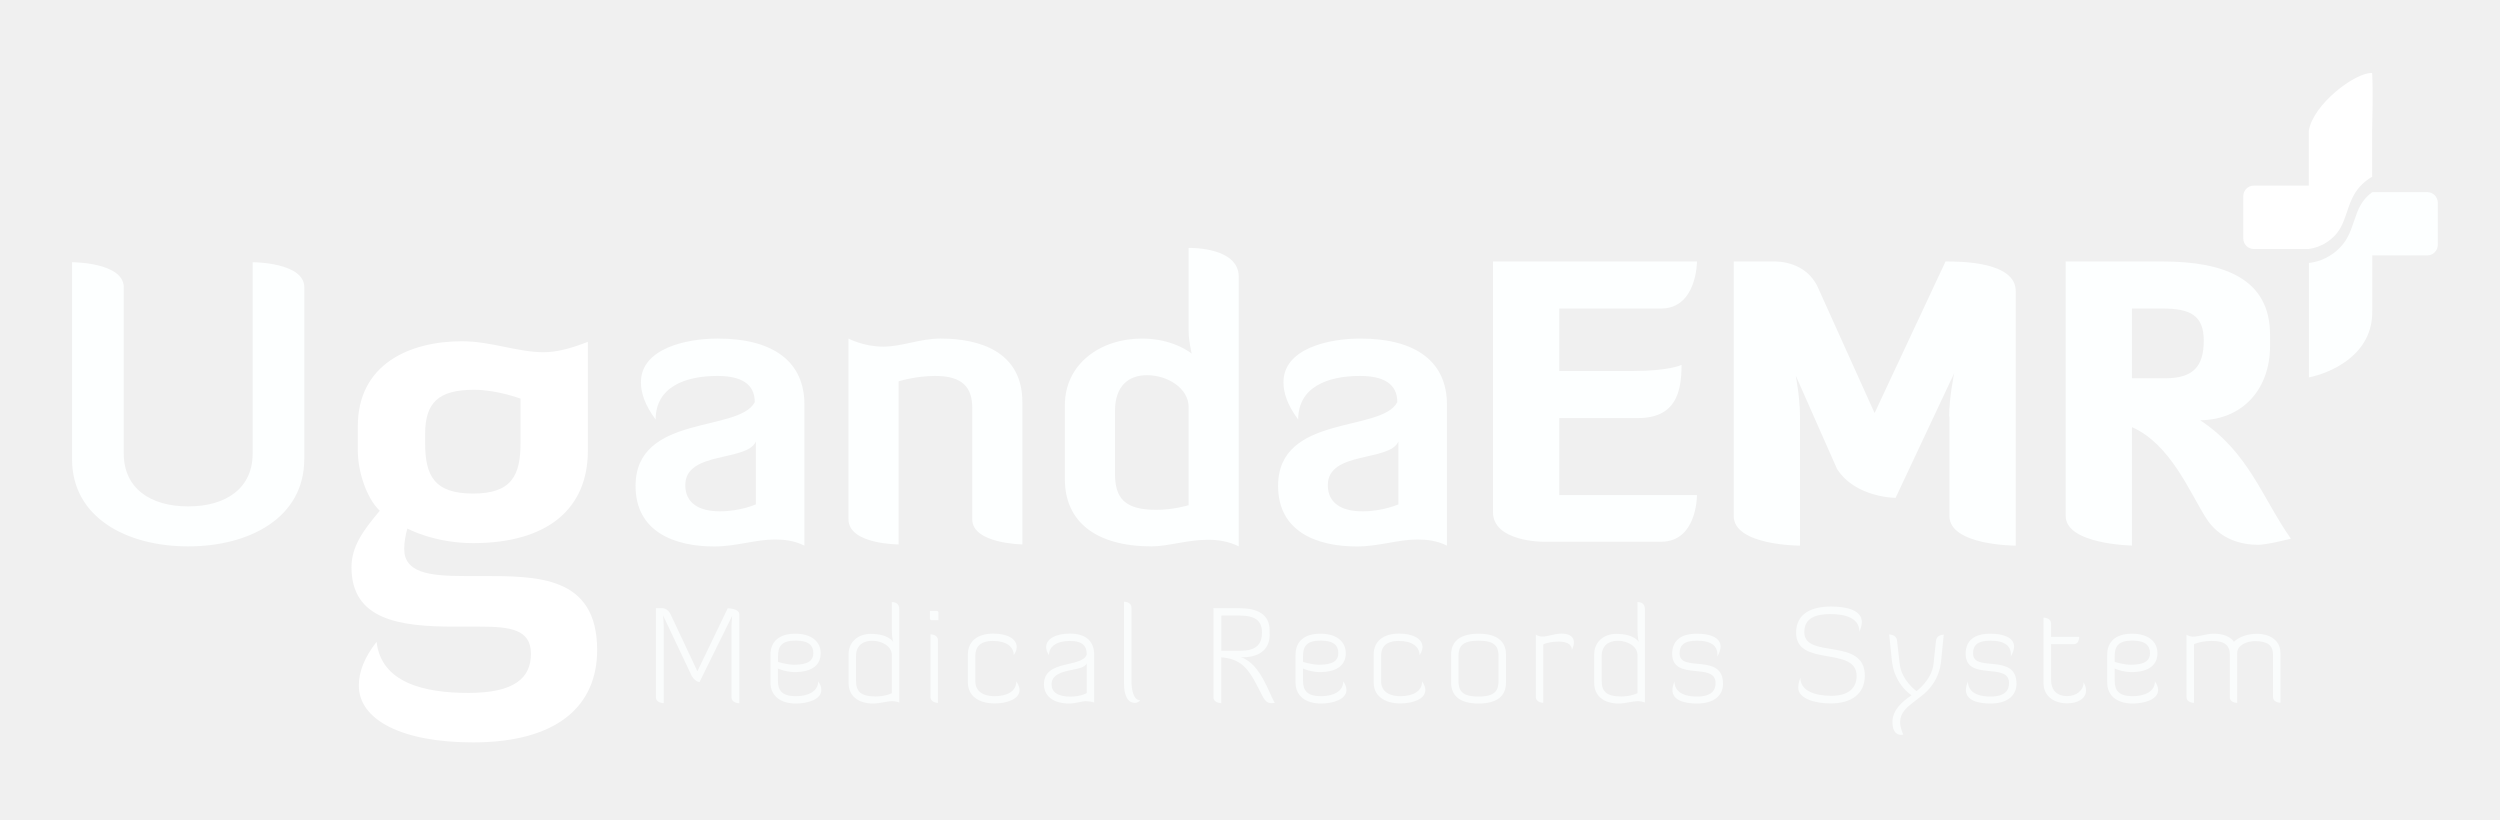
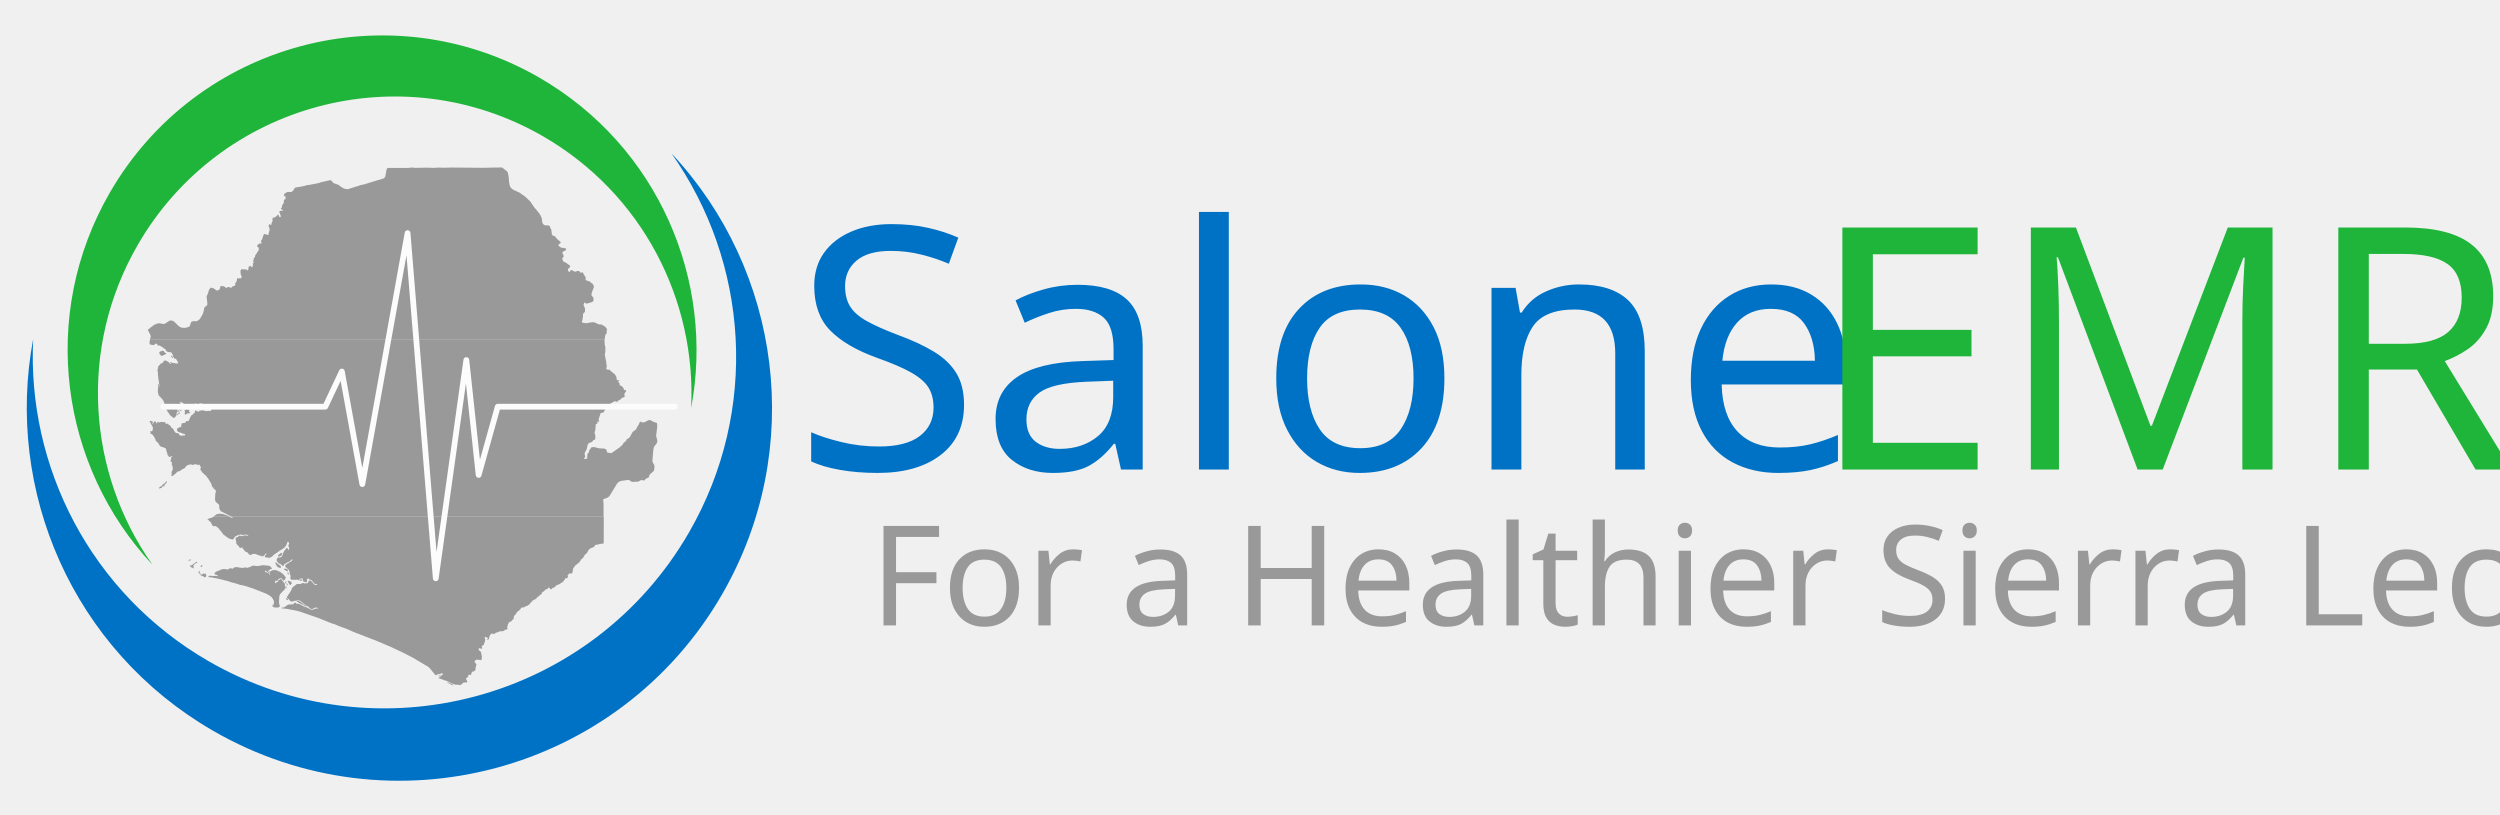
- <svg xmlns="http://www.w3.org/2000/svg" viewBox="0 0 268.86 88.09" style="enable-background:new 0 0 268.86 88.09" xml:space="preserve">
-   <style>.st1{fill:#fdffff}.st2{fill:#fafcfc}.st3{fill:#fff}</style>
+ <svg xmlns="http://www.w3.org/2000/svg" version="1.1" x="0px" y="0px" viewBox="0 0 1551.09 505.07" style="enable-background:new 0 0 1551.09 505.07;" xml:space="preserve">
+   <style type="text/css">
+ 	.st0{fill-rule:evenodd;clip-rule:evenodd;fill:#0072C6;}
+ 	.st1{fill-rule:evenodd;clip-rule:evenodd;fill:#1EB53A;}
+ 	.st2{fill:#0072C6;}
+ 	.st3{font-family:'Standerd-Bold';}
+ 	.st4{font-size:210.32px;}
+ 	.st5{fill:#1EB53A;}
+ 	.st6{font-family:'Standerd-Regular';}
+ 	.st7{fill:#999999;}
+ 	.st8{font-family:'Standerd-Light';}
+ 	.st9{font-size:86.422px;}
+ 	.st10{fill:#FCFCFC;}
+ </style>
+   <g id="BACKGROUND">
+ </g>
  <g id="OBJECTS">
-     <g id="XMLID_00000046335382480623519050000016470436800281233033_">
-       <g id="XMLID_00000155853486475131295070000012528792905437802413_">
-         <linearGradient id="XMLID_00000159432151170636311570000003928142148431090847_" gradientUnits="userSpaceOnUse" x1="224.72" y1="-16552.631" x2="224.72" y2="-16552.631" gradientTransform="matrix(1 0 0 -1 0 -16339.316)">
-           <stop offset="0" style="stop-color:#88f1b2" />
-           <stop offset="1" style="stop-color:#3d54c2" />
-         </linearGradient>
+     <path class="st0" d="M20.58,210.38C2.9,304.17,44.87,402.97,132.21,453.4c110.58,63.84,251.96,25.95,315.79-84.62   c52.16-90.35,36.41-201.25-31.41-273.63c47.67,67.39,54.85,159.04,10.87,235.22c-60.25,104.36-193.68,140.11-298.03,79.86   C56.13,367.91,16.68,289.48,20.58,210.38L20.58,210.38z" />
+     <path class="st1" d="M428.8,253.21c14.92-79.14-20.5-162.51-94.2-205.06c-93.31-53.87-212.61-21.9-266.48,71.4   C24.1,195.79,37.4,289.37,94.63,350.44c-40.22-56.86-46.29-134.2-9.18-198.48C136.29,63.9,248.88,33.73,336.94,84.57   C398.79,120.29,432.09,186.47,428.8,253.21L428.8,253.21z" />
+     <g>
+       <g>
+         <text transform="matrix(1 0 0 1 492.5496 291.3215)">
+           <tspan x="0" y="0" class="st2 st3 st4">Salone</tspan>
+           <tspan x="630.11" y="0" class="st5 st6 st4">EMR</tspan>
+         </text>
+       </g>
+       <g>
+         <text transform="matrix(1 0 0 1 539.7708 388.0148)" class="st7 st8 st9">For a Healthier Sierra Leone</text>
      </g>
    </g>
-     <path class="st1" d="M32.72 49.39c0 6.26-5.85 9.37-12.48 9.37S7.75 55.65 7.75 49.39V28.2s5.56 0 5.56 2.7v17.88c0 3.73 2.86 5.68 6.93 5.68s6.93-1.95 6.93-5.68V28.2s5.56 0 5.56 2.7v18.49zM81.17 43.25c0-1.49-.83-2.82-4.02-2.82-3.48 0-6.64 1.2-6.64 4.69-1.2-1.62-1.58-2.9-1.58-4.02 0-3.61 4.85-4.69 8.25-4.69 6.1 0 9.33 2.57 9.33 7.09v15.18c-1.08-.54-2.16-.66-3.19-.66-2.07 0-4.15.75-6.51.75-4.27 0-8.46-1.58-8.46-6.51 0-7.76 11.12-5.73 12.82-9.01zm.12 4.23c-.95 2.2-7.59 1-7.59 4.69 0 1.87 1.37 2.82 3.73 2.82 2.2 0 3.86-.75 3.86-.75v-6.76zM104.56 43.87c0-2.2-1.04-3.44-3.98-3.44-2.12 0-3.94.58-3.94.58v17.54s-5.39 0-5.39-2.7V36.41s1.62.87 3.73.87c2.03 0 3.94-.87 6.18-.87 4.27 0 8.79 1.45 8.79 6.84v15.3s-5.39-.08-5.39-2.7V43.87zM127.83 26.66c.37 0 5.39-.04 5.39 3.11v28.99c-1.08-.54-2.2-.71-3.32-.71-2.2 0-4.31.71-6.05.71-5.93 0-9.33-2.61-9.33-7.22v-7.96c0-4.48 3.86-7.17 8.29-7.17 3.44 0 5.35 1.62 5.35 1.62s-.33-1.37-.33-2.41v-8.96zm0 17.13c0-2.03-2.24-3.44-4.48-3.44-1.99 0-3.44 1.16-3.44 3.86v6.72c0 2.61 1 3.9 4.44 3.9 1.87 0 3.48-.5 3.48-.5V43.79zM150.27 43.25c0-1.49-.83-2.82-4.02-2.82-3.48 0-6.64 1.2-6.64 4.69-1.2-1.62-1.58-2.9-1.58-4.02 0-3.61 4.85-4.69 8.25-4.69 6.1 0 9.33 2.57 9.33 7.09v15.18c-1.08-.54-2.16-.66-3.19-.66-2.07 0-4.15.75-6.51.75-4.27 0-8.46-1.58-8.46-6.51 0-7.76 11.12-5.73 12.82-9.01zm.12 4.23c-.95 2.2-7.59 1-7.59 4.69 0 1.87 1.37 2.82 3.73 2.82 2.2 0 3.86-.75 3.86-.75v-6.76zM167.69 44.95v8.29h14.81c0 .29-.08 5.02-3.86 5.02h-12.73s-5.35 0-5.35-3.19V28.12h21.94s0 5.06-3.86 5.06h-10.95v6.72h7.8c4.11 0 5.35-.66 5.35-.66 0 2.86-.58 5.72-4.69 5.72h-8.46zM209.62 44.79c0-2.03.54-4.65.54-4.65l-6.3 13.4s-4.31 0-6.3-3.11l-4.44-10.04s.46 2.36.46 4.4v13.89s-7.13 0-7.13-3.19V28.12h4.4c.25 0 3.36-.04 4.65 2.78l6.1 13.52 7.63-16.3c1.58 0 7.55 0 7.55 3.19v27.37s-7.13 0-7.13-3.19v-10.7zM236.62 45.2c5.23 3.44 6.68 8.38 9.75 12.73 0 0-2.53.66-3.53.66-1.74 0-4.15-.54-5.64-2.95-1.7-2.7-3.82-7.92-7.92-9.7v12.73s-7.13-.12-7.13-3.19V28.12h10.41c6.72 0 11.57 1.91 11.57 7.88v1.24c0 4.35-2.7 7.88-7.51 7.96zm-7.34-12.03v7.51h3.61c3.03 0 4.11-1.33 4.11-4.06 0-2.7-1.45-3.44-4.44-3.44h-3.28z" />
-     <path class="st2" d="M78.67 67.45c0-.59.07-1.22.07-1.22l-3.51 7.12s-.43 0-.83-.64l-3.09-6.52s.07.67.07 1.26v8.17s-.84 0-.84-.64v-9.57h.71s.57 0 .88.68l2.87 6.1 3.26-6.77s1.25.01 1.25.64v9.57s-.84 0-.84-.64v-7.54zM88.33 74.21c0 1-1.44 1.45-2.73 1.45-1.67 0-2.74-.83-2.74-2.25V70.4c0-1.41.94-2.25 2.67-2.25s2.73.84 2.73 2.1c0 1.15-.78 2.03-2.8 2.03-.94 0-1.8-.38-1.8-.38v1.29c0 1.09.46 1.68 1.94 1.68 1.32 0 2.39-.52 2.39-1.59.26.35.34.65.34.93zm-4.66-3.05c-.06.03 1 .33 1.73.33 1.54 0 2.07-.48 2.07-1.25 0-.8-.48-1.35-1.9-1.35-1.54 0-1.9.64-1.9 1.71v.56zM95.91 64.75c.13 0 .8-.01.8.77v10.03c-.26-.1-.52-.14-.77-.14-.59 0-1.32.25-2.04.25-1.67 0-2.64-.87-2.64-2.2v-3.1c0-1.38 1.09-2.19 2.36-2.19 2.03 0 2.45.9 2.45.9s-.16-.28-.16-1.52v-2.8zm0 5.67c0-.9-1.06-1.51-2.1-1.51-1 0-1.75.51-1.75 1.65v2.67c0 1.12.51 1.67 2.1 1.67 1.07 0 1.75-.35 1.75-.35v-4.13zM100.01 65.7h.75c.13 0 .16.12.16.2v.8h-.75c-.09 0-.16-.1-.16-.19v-.81zm.06 2.52c.09 0 .8.03.8.64v6.73s-.8 0-.8-.64v-6.73zM109.65 74.19c0 1.01-1.38 1.46-2.68 1.46-1.74 0-2.88-.83-2.88-2.25v-3.01c0-1.41 1.01-2.25 2.74-2.25 1.51 0 2.51.57 2.51 1.44 0 .28-.1.58-.32.87 0-.91-.81-1.52-2.22-1.52-1.48 0-1.91.71-1.91 1.62v2.71c0 .96.68 1.61 2.09 1.61 1.32 0 2.32-.52 2.32-1.59.22.33.35.65.35.91zM116.87 70.38c0-.84-.36-1.45-1.83-1.45-1.41 0-2.23.61-2.23 1.52-.22-.29-.3-.61-.3-.87 0-.86 1.01-1.44 2.54-1.44 1.8 0 2.62.87 2.62 2.28v5.13c-.26-.1-.64-.14-.88-.14-.45 0-1.17.25-1.78.25-1.81 0-2.74-.86-2.74-2.06-.01-2.71 4.11-1.74 4.6-3.22zm-1.75 4.54c1.07 0 1.75-.38 1.75-.38v-3.22c-.29 1.01-3.78.39-3.78 2.29 0 .76.59 1.31 2.03 1.31zM120.88 64.71c.06 0 .8.01.8.64v7.8c0 1.12.25 2.16.94 2.16 0 0-.19.28-.57.28-.81 0-1.17-.88-1.17-2.06v-8.82zM136.55 68.23c0 1.74-1.3 2.52-3.1 2.45 2.12.67 3.04 3.96 3.65 4.91-.67.09-.94.01-1.35-.77-1.23-2.41-1.87-3.94-4.41-4.13v4.93s-.84-.01-.84-.64v-9.57h2.81c1.87 0 3.23.62 3.23 2.38v.44zm-5.2-2.03v3.78h2.09c1.68 0 2.28-.71 2.28-1.97 0-1.28-.78-1.81-2.39-1.81h-1.98zM144.8 74.21c0 1-1.44 1.45-2.73 1.45-1.67 0-2.74-.83-2.74-2.25V70.4c0-1.41.94-2.25 2.67-2.25s2.73.84 2.73 2.1c0 1.15-.78 2.03-2.8 2.03-.94 0-1.8-.38-1.8-.38v1.29c0 1.09.46 1.68 1.94 1.68 1.32 0 2.39-.52 2.39-1.59.25.35.34.65.34.93zm-4.67-3.05c-.06.03 1 .33 1.73.33 1.54 0 2.07-.48 2.07-1.25 0-.8-.48-1.35-1.9-1.35-1.54 0-1.9.64-1.9 1.71v.56zM153.29 74.19c0 1.01-1.38 1.46-2.68 1.46-1.74 0-2.88-.83-2.88-2.25v-3.01c0-1.41 1.01-2.25 2.74-2.25 1.51 0 2.51.57 2.51 1.44 0 .28-.1.58-.32.87 0-.91-.81-1.52-2.22-1.52-1.48 0-1.91.71-1.91 1.62v2.71c0 .96.68 1.61 2.09 1.61 1.32 0 2.32-.52 2.32-1.59.22.33.35.65.35.91zM161.96 73.41c0 1.42-.94 2.25-2.94 2.25-2.01 0-2.96-.83-2.96-2.25V70.4c0-1.41.94-2.25 2.96-2.25 2 0 2.94.84 2.94 2.25v3.01zm-.8-2.8c0-1.07-.36-1.71-2.15-1.71-1.8 0-2.16.64-2.16 1.71v2.58c0 1.09.36 1.72 2.16 1.72 1.78 0 2.15-.64 2.15-1.72v-2.58zM167.61 69c-.62 0-1.29.12-1.64.3v6.28s-.8 0-.8-.64v-6.68c.29.14.46.2.7.2.59 0 1.3-.32 2.06-.32 1.19 0 1.64.67 1.12 1.75-.03-.7-.7-.89-1.44-.89zM176.1 64.75c.13 0 .8-.01.8.77v10.03c-.26-.1-.52-.14-.77-.14-.59 0-1.32.25-2.04.25-1.67 0-2.64-.87-2.64-2.2v-3.1c0-1.38 1.09-2.19 2.36-2.19 2.03 0 2.45.9 2.45.9s-.16-.28-.16-1.52v-2.8zm0 5.67c0-.9-1.06-1.51-2.1-1.51-1 0-1.75.51-1.75 1.65v2.67c0 1.12.51 1.67 2.1 1.67 1.07 0 1.75-.35 1.75-.35v-4.13zM179.83 70.35c0-1.45.91-2.2 2.67-2.2 1.29 0 2.54.36 2.54 1.39 0 .3-.12.65-.35 1.07.01-.07.01-.16.01-.23 0-.87-.61-1.48-2.2-1.48-1.42 0-1.87.51-1.87 1.38 0 2.1 4.67-.12 4.67 3.25 0 1.25-.94 2.13-2.8 2.13-1.26 0-2.64-.3-2.64-1.46 0-.26.07-.55.22-.9 0 .91.71 1.61 2.42 1.61 1.58 0 2-.68 2-1.45 0-2.31-4.6-.15-4.67-3.11zM196.93 65.23c1.52 0 3.3.33 3.3 1.67 0 .28-.09.64-.26 1.04 0-1.51-1.57-1.9-3.15-1.9-1.54 0-2.78.42-2.78 1.94 0 2.94 6.51.51 6.51 4.68 0 2.03-1.52 2.99-3.68 2.99-1.52 0-3.48-.45-3.48-1.7 0-.29.07-.65.23-1.06 0 1.46 1.67 1.94 3.33 1.94 1.83 0 2.72-.83 2.72-2.13 0-3.26-6.51-.91-6.51-4.65.01-2.17 1.8-2.82 3.77-2.82zM207.94 71.39l.26-2.45c.06-.59.55-.65.84-.7l-.28 2.8c-.19 1.97-1.26 3.15-2.07 3.77l-.57.44c-1.04.81-1.77 1.33-1.77 2.46 0 .36.12.78.33 1.29-.06.01-.15.03-.22.03-.39 0-.94-.23-.94-1.38 0-1.26 1-2.17 2.06-2.88-.7-.44-1.91-1.7-2.12-3.73l-.29-2.81s.77 0 .84.64l.29 2.52c.2 1.8 1.81 2.94 1.81 2.94s1.65-1.21 1.83-2.94zM211.39 70.35c0-1.45.91-2.2 2.67-2.2 1.29 0 2.54.36 2.54 1.39 0 .3-.12.65-.35 1.07.01-.07.01-.16.01-.23 0-.87-.61-1.48-2.2-1.48-1.42 0-1.87.51-1.87 1.38 0 2.1 4.67-.12 4.67 3.25 0 1.25-.94 2.13-2.8 2.13-1.26 0-2.64-.3-2.64-1.46 0-.26.07-.55.22-.9 0 .91.71 1.61 2.42 1.61 1.58 0 2-.68 2-1.45 0-2.31-4.6-.15-4.67-3.11zM219.78 66.42s.8.01.8.64v1.43h3.03s-.01.78-.54.78h-2.49v3.84c0 1.09.59 1.75 1.75 1.75.94 0 1.75-.59 1.75-1.48.19.35.26.61.26.87 0 .94-.99 1.39-2.03 1.39-1.39 0-2.54-.75-2.54-2.17v-7.05zM232.09 74.21c0 1-1.44 1.45-2.73 1.45-1.67 0-2.74-.83-2.74-2.25V70.4c0-1.41.94-2.25 2.67-2.25s2.73.84 2.73 2.1c0 1.15-.78 2.03-2.8 2.03-.94 0-1.8-.38-1.8-.38v1.29c0 1.09.46 1.68 1.94 1.68 1.32 0 2.39-.52 2.39-1.59.25.35.34.65.34.93zm-4.67-3.05c-.06.03 1 .33 1.73.33 1.54 0 2.07-.48 2.07-1.25 0-.8-.48-1.35-1.9-1.35-1.54 0-1.9.64-1.9 1.71v.56zM239.81 70.45c0-1.1-.62-1.52-1.93-1.52-1.22 0-1.93.35-1.93.35v6.31s-.8 0-.8-.62v-6.7s.36.2.65.2c.75 0 1.44-.32 2.28-.32 1.7 0 2.16.87 2.16.87.41-.38 1.2-.86 2.52-.86 1.17 0 2.49.58 2.49 2.09v5.33s-.8-.01-.8-.62v-4.55c0-1.03-.61-1.46-1.94-1.46-.91 0-1.91.46-1.91 1.26v5.38s-.8 0-.8-.62v-4.52z" />
-     <path class="st3" d="M251.7 24.51c.3-.52.49-1.1.7-1.71.21-.63.43-1.28.78-1.89a5.25 5.25 0 0 1 1.93-1.9v-4.96c0-.63.12-3.99 0-6.2-1.85-.08-6.36 3.4-6.81 6.2v5.91h-5.91c-.63 0-1.14.51-1.14 1.14v4.54c0 .63.51 1.14 1.14 1.14h5.87c1.41-.17 2.74-1.03 3.44-2.27z" />
-     <path class="st1" d="M261.03 20.66h-5.9c-.5.36-.93.82-1.24 1.36-.31.53-.51 1.12-.72 1.74-.21.62-.42 1.26-.76 1.85-.84 1.47-2.42 2.49-4.1 2.67v12.31c2.37-.49 6.93-2.44 6.81-7.21v-5.91h5.91c.63 0 1.14-.51 1.14-1.14v-4.54c-.01-.63-.52-1.13-1.14-1.13z" />
-     <path class="st3" d="M40.84 54.93c-1.51-1.46-2.36-4.37-2.36-6.45v-2.64c0-6.67 5.55-9.14 11.22-9.14 3.08 0 6 1.18 8.75 1.18 1.29 0 2.8-.34 4.77-1.12v11.72c0 6.22-4.32 9.93-12.34 9.93-4.21 0-7.07-1.57-7.07-1.57-.17.56-.34 1.46-.34 2.19 0 2.52 2.58 2.92 6.45 2.92h1.85c5.94 0 12.45-.06 12.45 7.96 0 5.94-4.21 9.93-13.35 9.93-7.63 0-12.28-2.41-12.28-6.11 0-1.46.56-2.97 1.91-4.71.5 4.43 5.16 5.5 9.87 5.5 4.99 0 6.73-1.63 6.73-4.21 0-2.63-2.24-2.92-5.5-2.92h-2.75c-5.89 0-11.05-.73-11.05-6.39.01-2.25 1.25-3.94 3.04-6.07zm10.04-1.85c4.15 0 5.1-1.96 5.1-5.44v-4.77s-2.52-.95-4.99-.95c-3.81 0-5.27 1.35-5.27 4.77v.95c0 3.48.95 5.44 5.16 5.44z" />
+     <path id="rect8_00000124861639028341939430000001428717574980852141_" class="st7" d="M132.79,320.31l-0.31,0.24l-0.51,0.41   l-3.35,1.09l2.26,2.12l0.79,1.68l0.65,0.68l1.3-0.17l0.99,0.55l0.55,0.51l0.58,0.55l1.61,1.95l1.23,1.71l3.28,2.36l1.27,0.51   l1.16,0.17l0.17,0.21l0.55-0.75l0.82-1.23l1.47-0.72l1.85-0.58l1.2,0.31l1.23-0.17l1.54-0.03l1.13,0.55l-0.68,0.14l-1.47-0.24   l-1.23,0.17l-0.72,0.34l-0.51-0.03l-0.96-0.41l-1.37,1.06l-0.21-0.07l-0.41,0.21l-0.58,0.51l0.55,2.91l-0.1,0.38l0.55,0.68   l0.34,0.44l0.55,0.31l0.51,0.99l0.96,0.41l0.27-0.1l0.24-0.44l0.24,0.03l0.62,1.13l0.65,0.55l0.62,0.99l1.27,0.41l1.33,1.54   l0.38,0.14l0.55-0.03l1.13-0.51l0.14-0.07l1.3-0.1l2.7,1.06l0.79,0.14l0.99,0.34l0.51,0.03l1.23-1.09l0.27-0.51l0.48-0.51   l0.03,0.99l-0.75,0.58l-0.24,0.51l0.51,0.65l2.57,0.31l0.51-0.17l0.41-0.38l0.48-0.17l1.4-1.33l2.87-1.88l0.24-0.24l0.21-0.24   l1.81-0.99l1.54-1.23l0.89-1.23l0.72-2.02l0.48-0.17l0.21,0.51l0.38,0.34l0.03,0.03l-0.68,1.95l0.34,0.34l0.27,0.68l-0.03,0.62   l-0.34,0.79l-0.75-1.27l-0.27-0.17l-0.41,0.38l-1.33,1.61l-0.89,2.02l-0.21,0.82l-0.48,0.68l-0.62,0.41l-1.61,0.14l-0.68,0.75   l-0.17,0.82l0.03,0.07l0.21,0.58l0.82,1.2l1.64,0.75l0.68,0.79l0.68,0.31l0.51-0.62l0.14-0.51l1.54-0.79l0.1-0.17l1.81-0.79   l0.17-0.34l0.24-0.17h0.24l0.44-0.48l0.14-0.51l0.17-0.07l0.21,0.75l-0.27,0.48l-3.73,2.33l-0.34,0.31l-0.1,0.55l0.21,0.58   l0.48,0.48l1.51,1.27l0.34,0.79l0.38,1.81l0.14,0.48l0.34,0.89l-0.24,0.92l0.21,0.92l0.38,0.38l0.41,0.07l0.51-0.14l0.79,0.14   l1.81-0.1l2.87,0.75l0.51-0.44l-0.14-0.51l-1.47,0.21l-0.51-0.24l-0.14-0.07l-0.03-0.24l0.82,0.07l0.79-0.21l0.14-0.24l0.48,0.14   l0.27,0.31l0.34,1.57l0.48,0.27h0.65l0.34,0.34h0.31l0.34-0.27l0.24-0.55v-0.92l0.17-0.48l0.27-0.21l0.55,0.07l0.34,0.44l0.68,0.14   l0.89,0.58l0.55,0.51l0.96,1.33l0.27,0.21l1.47,0.1l0.24,0.21l-0.44,0.31l-0.79,0.1l-0.55-0.21l-0.68-0.62l-0.62-0.86l-0.68-0.62   l-1.06-0.58l-0.34,0.07l-0.72,1.47l-0.68,0.31l-1.4,0.07l-0.86-0.31l-1.98,0.72l-0.65-0.03l-1.27-0.03l-2.77,2.22l-0.31,0.51   l-0.31,0.96l-1.06,1.81l-1.57,2.29l-0.17,0.68l0.31,0.38l0.62,0.34l0.07,0.03l1.13,1.37l0.62,0.31l0.65,0.03l1.2-0.44l1.44-0.17   l1.44-0.17l0.65,0.24l1.57,1.09l0.99,1.06l1.64,0.79l0.14,0.07l1.37,1.23l1.3,1.06h0.51l1.2-0.72l0.55-0.27l0.82-0.1l0.62,0.21   l0.38,0.38l-0.03,0.27l-0.92-0.31l-2.67,0.96l-0.51-0.07l-2.29-1.3l-2.12-0.75l-2.98-1.54l-0.17-0.1l-0.48-0.03l-0.58-0.07   l-0.89,0.1l0.27-0.51l-0.27-0.21l-0.68,0.03l-0.58,0.17v0.68l-3.63,0.31l-0.41,0.31l-2.12,1.44l-0.96,0.07l-0.68,0.24l0.27,0.21   l3.04,0.34l1.44,0.27l4.34,0.79l1.88,0.48l6.53,2.22l1.06,0.38l4,1.37l7.29,2.94l1.68,0.65l1.81,0.51l1.95,0.92l5.34,1.92   l1.57,0.68l2.74,1.23l9.54,3.69l3.83,1.47l0.92,0.38l7.49,3.18l1.74,0.75l6.81,3.22l3.39,1.71l2.98,1.54l8.41,4.99l0.07,0.03   l1.57,1.06l1.09,1.23l1.61,1.98l1.23,1.51l0.44,0.1l0.86-0.55l1.85-0.31l0.89-0.48l0.72,0.58l-2.09,1.98l-0.48,0.34l-0.55-0.07   v0.21l3.97,1.37l-0.72-0.07l1.98,0.44l1.88,0.89l1.85,0.89l1.98,0.68l1.37-0.07l1.06,0.31l0.92-0.24l1.33-1.27l1.33-0.21l0.82,0.14   l0.51-0.48l-0.75-1.33l-0.21-0.79l1.03-0.75l0.38-0.58l0.1-0.96h0.1l1.27,0.14l0.34-0.38l0.48-1.47l0.51-0.27l0.79-0.07l0.92-1.06   l0.03-1.03l0.55-2.19l-0.21-0.48l-0.89-0.96l-0.03-0.51l0.31-0.51l0.38-0.27l0.14-0.1l0.17-0.07l0.51-0.14l2.74,0.34l0.17-1.54   l0.17-0.48l-0.55-2.53l0.03-0.44l-1.09-0.89l-0.65-1.06l0.48-0.44h0.55l0.79,0.34l0.38-0.07l0.21-0.58l-0.38-0.75l0.27-0.48   l1.09-0.55l0.17-1.09l0.55-0.75l-0.1-0.62l0.34-0.75l-0.24-0.72l-0.31-0.41l0.51-0.72l0.44,0.14l0.31,0.41l0.65,0.03l0.31,0.38   l-0.65,0.79l0.31,0.21l0.38-0.07l0.51-0.58l0.21-1.33l0.68-1.23l0.55-0.65l0.48-0.1l0.65,0.24l0.75,0.03l0.58-0.48l0.55-0.41   l0.92-0.03l0.34-0.41l0.89-0.07l0.41-0.41l0.89,0.24l1.3-0.38l1.13-0.79l0.86-0.07l0.31-0.27l0.1-0.24l-0.41-0.89l0.51-0.79   l-0.03-0.82l0.55-0.72l-0.07-0.31l0.24-0.41l1.3-0.44l0.92-1.16l0.72-0.31l0.07-1.47l0.31-0.65l1.2-1.3l0.51-1.03l0.27-0.17   l0.79-0.55l1.03-1.03l0.62-1.03l0.55,0.07l1.3-0.31l1.06-0.62l0.99-0.34l0.1-0.03l1.3-1.06l0.68-1.06l0.68-0.31l0.17-0.72   l0.79-0.17l0.24-0.27l1.27-0.58l0.48-0.72l2.74-2.19l0.44-0.41l-0.17-0.51l0.14-0.1l1.03-0.65l1.2-1.13l1.47-0.65l0.41-0.62   l0.31-0.07l0.21,0.14l0.58,0.99l0.58-0.03l0.75-0.79l0.62-0.1l0.62-0.34l1.13-1.13l1.61-0.68l0.03-0.03l0.31-0.14l1.81-1.13   l0.79-0.68l0.34-0.68l0.48-0.44l0.1-0.65l1.2-0.03l0.65-1.06l-0.41-0.55l0.55-0.55l0.24-0.58l0.07-0.21l1.88-0.03l0.34-0.41   l0.07-0.51l0.34-2.05l0.58-0.86l1.2-1.57l0.51-0.17l1.88-1.68l0.79-1.37l0.96-0.79l0.65-0.86l0.55-1.03l0.1-0.21l1.33-1.09   l1.03-1.85l0.92-0.96l2.29-0.99l0.51-0.48l0.27-0.62l0.38-0.24l1.13-0.1l1.33-0.38l2.6-0.41l0.03-13.17v-3.66H143.09l1.54,0.82   l-0.72,0.17l-0.65-0.24l-1.33-0.75L132.79,320.31L132.79,320.31z M175,342.85l-1.2,0.58l-1.23,1.09l-0.14,0.44l0.24,0.38l0.68-0.14   l1.2-0.51l0.27-0.51l0.27-1.13L175,342.85L175,342.85z M118.22,347.1l-0.65,0.1l-0.58,0.38l0.1,0.44l1.47-0.55v-0.17L118.22,347.1   L118.22,347.1z M121.75,348.53l-0.96,0.86l-0.44,0.14l-0.48,0.65l-0.27,0.03l-0.72,0.55l-0.27,0.03l-0.51-0.27l-0.1,0.24l0.1,0.65   l0.21,0.38l1.2,0.55l0.86,0.41l-0.38-1.33l0.14-0.68l0.89-1.09l1.47-0.55l-0.24-0.38l-0.44-0.17L121.75,348.53L121.75,348.53z    M171.24,348.84l-0.38,0.07l0.1,0.82l0.72,1.37l0.68,0.79l1.54,0.55l0.41-0.21l-0.14-1.09l-1.2-0.92l-0.38-0.03L171.24,348.84   L171.24,348.84z M125.17,350.58l-0.72,0.58l-0.07,0.34l0.1,0.14l0.51,0.17l0.65-0.72l-0.21-0.41l-0.24-0.1L125.17,350.58   L125.17,350.58z M163.14,350.65l-3.35,0.58l-2.46-0.27l-1.16,0.17l-0.92,0.72l-0.38-0.07l-1.47,0.65l-0.24-0.31l-0.62-0.07   l-2.22,0.31l-4.1-0.55l-1.23,0.44l-0.51,0.58h-0.65l-0.48-0.34l-0.62,0.07l-1.37,0.79l-0.34-0.07l-1.4-0.21l-1.57,0.03l-4.24,1.71   l-0.82,1.06l0.14,0.14l0.58,0.51l1.09,0.24l0.48,0.82l-1.23-0.34l-1.71,0.17l-2.22-0.27l-1.06,0.79l0.38,0.17l1.47,0.07l4.38,0.86   l0.34,0.07l6.12,1.54l1.78,0.65l3.35,0.86l1.47,0.55l0.65,0.21l1.47,0.21l2.33,0.62l4.21,1.4l3.93,1.54l4.38,1.71l2.12,1.27   l1.06,0.82l0.82,1.13l0.62,1.27l0.03,0.96l-0.14,0.92l-0.07,0.38l-0.24,0.51l-0.58-0.75l0.24,1.27l0.14,0.44l1.57,0.34l1.51-0.03   l1.06-0.31l0.1-0.99l-0.1-0.31l-0.24-0.68l-0.14-1.13l0.14-2.15l0.1-1.4l0.34-1.13l1.61-1.85l1.06-0.86l0.51-0.92l0.21-0.79   l-0.34-0.82l0.1-0.65l-0.17-0.89l-1.61-1.85l-0.03-0.07l-0.21-0.68l-0.82-0.21l-0.58,0.51l-0.38-0.03l-0.68,1.23l-0.21,0.21   l-0.82,0.27l-0.27,0.55l-0.24-0.17l-0.14-0.58l0.21-1.06h0.34l0.31,0.31l0.55-0.03l0.44-0.79l0.58-0.58l1.06-0.34l0.65,0.17   l0.92,1.27l0.31,0.1l0.51-0.38l0.82-1.44l-0.17-0.48l-0.75-0.75l0.07-0.17l-0.65-0.68l-1.2-0.92l-1.16-0.89l-0.41,0.03l-1.27-0.68   l-1.4-0.24l-1.27,0.1l-1.4,0.72l-0.65,1.44l0.24,0.31l0.44,0.07l0.1,0.17l-0.62,0.03l-0.34-0.17l-0.14-0.48l0.51-1.2l-0.17-0.38   l-0.24-0.03l-0.14,0.14l-0.14,0.75l-0.48,0.44l-0.27,0.03l-0.65-0.79l-0.17,0.24L164.5,355l-0.03-0.55l0.14-0.41l0.48-0.03   l0.51,0.82l0.48,0.31l0.14-0.03l0.07-0.72l0.72-0.68l0.86-0.55l0.86-0.31l-0.1-0.38l-1.23-1.4l-1.16-0.1l-3.04-0.31L163.14,350.65   L163.14,350.65z M177.4,352.81l-0.99,0.1l-0.34,0.17l0.1,0.24l2.29,1.23l0.24-0.75h-0.03l-0.41-0.62L177.4,352.81L177.4,352.81z    M123.49,354.45l-0.27,0.17l-0.03,0.89l0.55-0.07l0.24-0.27l0.17-0.41l-0.17-0.24L123.49,354.45L123.49,354.45z M178.66,355.07   l-0.41,0.51l0.55,0.92l0.21,0.07l0.17-0.34l-0.24-0.82L178.66,355.07z M124.35,355.51l-1.13,0.58l0.27,0.1l0.72-0.07l0.17-0.21   L124.35,355.51L124.35,355.51z M125.85,355.82l-0.14,0.48l-0.55,0.34l-0.27-0.62l-0.72,0.72l3.25,1.54l0.62-1.09l-0.31-1.13   L125.85,355.82L125.85,355.82z M178.53,360.16l-0.03,0.44l0.99,1.92l0.48,0.41l0.41-0.03l0.62-1.03l-0.14-0.89L178.53,360.16   L178.53,360.16z M177.4,360.5l-0.31,0.34l-0.1,0.72l0.17,0.38l0.31-0.03l0.14-1.16L177.4,360.5L177.4,360.5z M177.71,361.87   l-0.07,0.24l0.27,0.58l0.38,0.48l0.27,0.07l0.03-0.27l-0.51-1.03L177.71,361.87L177.71,361.87z M177.23,363.34l0.07,2.09l0.27-0.31   l0.24-0.92l-0.55-0.86H177.23L177.23,363.34z M177.71,370.97l-0.24,0.38l0.14,0.44l0.38,0.44l0.75,0.14l0.07-0.21l-0.17-0.31   l-0.21-0.1l-0.24-0.41L177.71,370.97L177.71,370.97z M184.38,372.89l-0.38,0.34l0.48,0.24l0.62,0.03l0.14,0.58l0.48,0.14l0.51,0.14   l2.09,1.13l1.71,0.75h0.24l0.24-0.03l-0.44-0.55l-1.71-0.48l-0.68-0.92l-2.12-1.37L184.38,372.89L184.38,372.89z M273.48,418.86   l-0.51,0.03l-0.62,0.34l-0.07,0.27l0.51,0.17l0.34-0.24L273.48,418.86L273.48,418.86z M277.21,423.2l0.1,0.17l3.42,1.81l0.44-0.07   l-0.51-0.65l-2.36-0.99L277.21,423.2L277.21,423.2z" />
+     <path id="rect6_00000018207072396016184380000001241647654553855116_" class="st7" d="M93.05,210.85l-0.24,0.92l-0.03,1.44   l0.34,0.55L94,213.9l1.37,0.24l0.41-0.24l0.62-0.72l0.72,0.1l0.79,0.82l0.27,0.48l0.17-0.03l0.34-0.44l0.41,0.38l0.72,0.31   l0.62,0.41l2.19,1.54l0.21,0.24l0.1,0.44l0.72,0.75l1.27,0.34l0.44-0.07l0.82,0.17l0.34,0.41l0.89,1.44l-0.24,0.14l0.1,0.34   l0.99,1.61l0.92,0.03l0.89,1.54l0.07,0.07l0.1,0.24l0.38,0.86l-1.33,0.31l-0.62-0.27l-1.64-0.14l-0.99-0.55h-0.38l-0.07,0.24   l0.58,0.62l-0.17,0.34l-0.44-0.24l-1.27-1.2l-1.51-0.72l-0.79-0.07l-1.2,1.54l-0.86,0.38l-0.27,0.1l-0.72,0.89l-0.68,0.55   l-0.58,2.77l0.34,1.4l-0.07,1.16l0.92,6.84l0.03,0.31l-0.14,0.38l-0.24-0.44l-0.17-1.09l-0.27-0.48l-0.17,0.62l0.24,1.68   l-0.24,1.78l0.03,1.4l0.55,1.92l1.06,1.2l0.48,0.31l0.38,0.51l0.89,1.16l0.48,1.03l0.79,3.18l0.48,0.96l0.86,1.57l1.64,2.33   l0.65,0.68l0.48,0.21l0.14,0.14l0.48,0.48l0.31,0.17h0.51l0.65-0.58l0.62-0.96l0.14-0.72l0.03-0.86l0.38-0.34l0.27-0.75l-0.1-0.51   l0.07-0.79l1.09-1.57l0.75-1.85l-0.03-0.34l-0.75-0.75l1.16,0.27l0.31,0.24l0.65,0.14l0.65,0.38l-0.34,0.27l0.07,0.41l0.82,1.27   l0.41,0.17l1.4-0.07l0.38,0.27l0.38,0.62l0.44-0.07l0.38-0.27l1.3-1.44l1.09-0.27l1.13-1.03l0.27,0.03l-0.24,0.72l0.24,0.24   l0.89,0.03l0.03-0.03l1.23-0.79l0.82-0.03l0.99,0.24l1.33,0.72l0.55,0.1l0.55,0.38l1.09-0.14l0.44,0.34l-0.96,0.27l-0.24,0.31   l0.48,0.44l0.55,0.07l0.62,0.65l0.62-0.07l0.62,0.55l-0.86,0.89l-1.23-0.14l-1.33,0.21l-0.68-0.21l-0.48,0.14l-0.55-0.68   l-0.41,0.31l-1.51,0.03l-1.23,0.68l-0.55-0.03l-1.2-0.86l-0.31,0.55l-0.14,0.86l-1.51,1.44l-0.1,0.03l-0.41,0.24l-0.72,1.06   l-0.99,2.26l-0.41,0.34h-1.09l-0.27,0.14l-0.48,0.82l-0.65,0.27h-0.72l-0.51-0.03l-0.24,0.24l-0.38,1.4l0.07,0.51l-0.31,0.58   l-0.34-0.41l-0.31,0.1l-0.48,0.48l-0.82,0.31l-0.41,0.44l0.03,0.99l0.72,0.79l3.63,1.33l0.82,0.14l-0.44,0.65l-0.38,0.55   l-0.27-0.48l-0.96,0.14l-0.38,0.31l-0.44-0.38l-1.13-0.31l0.27-0.34l-0.14-0.24l-0.86-0.62l-0.65,0.1l-0.62-0.24l-0.82-1.03   l-0.82-1.44l-0.48-0.44l-0.48-0.1l-0.48-1.13l-0.86-0.62l-0.68-0.55l-0.1-0.31l-1.27,0.03l-0.51-0.48l0.14-0.41l-0.48-0.24h-0.07   l-0.27-0.07l-0.31,0.38l-0.41-0.31l-0.79-0.07l-0.44,0.21l-0.38-0.17l-0.96,0.48l-0.38-0.55l-0.24-0.07l-0.31,0.17l-0.07,0.65   l-0.27,0.21l-0.24-0.03l-0.41-1.03l-0.79-0.21l-0.27,0.48l-0.86,1.57l-0.03-1.09l0.14-0.31l0.31-0.21l-0.27-0.24l-0.58-0.14   l-0.44-0.34h-0.82l-0.17,0.34l2.02,3.69l0.03,0.55l-0.24,1.4l-0.24,0.41l-0.27,0.07l-0.34,0.07l-0.38-0.27l-0.17,0.27l0.27,1.64   l0.14,0.1l0.48-0.21l1.06,1.2l0.1,0.14l1.16,2.09l0.1,0.72l1.74,1.68l0.62,1.2l0.34,0.41l0.41,0.14v0.07l0.03,0.34l0.51,0.21   l0.72-0.14l0.55,0.48l0.65,0.1l0.62,0.34l0.27,0.55l0.51,1.98l0.17,0.34l0.34,0.31l-0.41,0.51l0.75,0.79l0.38,0.72l0.51,0.24   l0.99-0.55l0.51-0.03l0.27,0.24l-0.72,0.27l-0.03,0.07l-0.21,0.41l0.21,0.75l-0.68,1.3l0.24,0.27l0.58,0.1l0.14,0.34l0.14,0.92   l-0.27,0.38l0.44,0.68l0.41,2.05l-0.31,1.06l-0.27,0.24l-0.24,1.09l0.03,1.13l-0.17,0.72l0.1,0.27h0.24l0.44,0.03l1.06-0.99   l0.72-0.38l1.16-1.33l1.33-0.31l1.92-1.27l1.47-0.68l0.58-1.03l0.72-0.58l1.3-0.44l0.48-0.17h0.48l0.38,0.03l0.79,0.27l0.68-0.1   l0.92-0.38l0.48,0.07l0.86,0.41l1.3-0.17l0.96,1.68l-0.41,0.99l0.07,0.48l1.47,2.05l0.65,0.38l0.34,0.51l1.13,0.92l0.75,1.13   l0.27,0.17l2.05,3.42l0.27,0.58l0.03,0.14l0.03,0.44l0.44,1.06l0.75,0.41l0.07,0.96l0.72-0.14l0.62,1.16l0.1,0.31l-0.27,0.48   l-0.17,0.82l-0.21,3.63l0.41,1.47l2.05,1.78l0.14,0.38l0.1,2.09l0.89,1.61l2.67,1.3l3.39,1.81h231.44v-0.82v-6.36l-0.24-3.35   l1.33-0.55l0.86-0.21l0.89-0.48l0.92-0.92l4.58-7.53l0.99-1.03l1.4-0.65l1.44-0.21l3.04-0.41l0.68,0.07l1.57,1.06l0.48,0.07   l2.09-0.1l1.61-0.07l1.3-0.79l0.62-0.17l0.75,0.07l0.41,0.27l0.62-0.17l1.13-1.16l1.44-0.51l0.68-1.85l2.67-2.46l0.31-2.05   l-0.1-1.47l-1.09-1.85v-0.41l-0.07-0.79l0.58-6.64l0.34-1.37l0.34-0.65l1.23-1.51l0.1-0.07l0.51-1.51l-0.75-3.11h-0.07l0.75-6.26   l-0.24-1.98l-1.61-0.41l-2.05-1.06l-1.03-0.41l-0.41,0.21l-1.2,0.51l-0.68,0.44l-1.09,0.38l-0.92,0.1l-1.37-0.58l-0.38,0.51   l-0.44,1.23l-0.79,1.09l-0.75,1.61l-0.92,1.03l-0.86,0.44l-0.62,0.65l-1.51,2.77l-0.72,0.86l-1.13,0.65l-0.14,0.07l-0.68,1.23   l-1.33,0.96l-0.65,1.27l-2.29,2.02l-0.92,0.55l-3.39,2.43l-0.79,0.27l-0.68-0.24l-1.27-0.07l-0.31-0.38l-0.41-1.51l-1.13-0.65   l-3.76-0.24l-2.46-0.68h-0.65h-1.16l-1.44,1.92l-0.38,1.54l-0.65,0.48l-0.24,1.03l-0.07,2.12l-1.4,0.27l-0.51-0.03l0.21-0.75   l0.51-0.44l-0.44-2.33l1.09-2.09l0.41-0.86l0.24-1.54l0.38-1.27l0.44-0.44l1.74-0.75l0.62-0.41l0.51-0.75l0.82-0.31l0.38-0.27   v-0.21l0.1-1.09l-0.14-1.68l-0.41-0.82l0.44-1.78l0.14-0.41l-0.03-1.13l0.03-0.17l0.14-0.41l0.07-1.57l0.24-0.21l0.51-0.14   l0.31-0.38l-0.03-0.41v-0.58l0.17-0.1l0.79,0.31l0.14-0.41l-0.38-0.99l0.21-0.86l0.72-2.05l0.21-1.03l0.48-0.17l1.06-0.27   l0.58-0.38l0.79-1.57l0.48-0.48l0.75-0.24l0.21-0.38l-0.14-1.71l0.31-0.44l0.38-0.14l0.99,0.14l0.72-0.65l0.68-0.27l0.14-0.07   l0.79-0.68l1.37-0.14l0.51,0.34l0.34-0.03l0.75-0.82l1.4-0.68l0.41-0.72l1.74-0.68l0.27-0.27l0.07-0.62l-0.34-0.62l0.27-0.79   l1.03-1.54l-0.65-0.65l-0.75,0.07l-0.24-0.96l-0.99-1.33l-1.71-0.79l0.38-0.62l-0.55-0.75l-0.58-0.75l0.79-0.58l-0.14-0.38   l-1.23,0.17l-0.24-0.38l-0.21-1.68l-0.89-1.61l-2.8-2.22l-0.48-0.79l-0.34-0.03l-0.62,0.34l-0.14-0.14l-0.24-0.24l-0.38,0.03   l-0.38-0.31l0.17-1.4l0.21-0.41l-0.44-1.37l0.1-0.55l-0.68-3.63l-0.31-1.57l0.38-1.98l-0.03-0.65l-0.03-1.2l0.17-0.65l-0.31-0.55   l-0.34-2.22l0.1-0.44l-0.14-1.09l0.07-0.41L93.05,210.85L93.05,210.85z M101.22,217.63l-0.89,0.1l-1.13,0.51l-0.41,0.48l0.03,0.48   l0.96,1.37l0.34,0.21l0.72-0.1l1.95-0.96l0.38-0.38l-0.24-0.27l-0.68-0.27l-0.62-0.96L101.22,217.63L101.22,217.63z M106.42,220.67   l-0.24,0.07l-0.14,0.31l0.31,0.44l0.89,0.65l0.21-0.24l-0.21-0.41L106.42,220.67z M112.27,251.39l-1.2,1.88l-0.27,0.62l0.14,0.31   l0.55-0.07l1.16-1.3l0.27-0.62L112.27,251.39L112.27,251.39z M122.29,252.11l-0.62,0.27l-0.34,0.38l0.21,0.41l0.27,0.21l0.51-0.03   l0.55-0.41l0.1-0.34l-0.27-0.34L122.29,252.11L122.29,252.11z M125.78,252.41l-0.79,0.38l-1.51,0.27l-0.89,0.65l0.07,0.21l0.41,0.1   l0.82-0.24l0.38-0.27l0.75-0.03l0.41,0.27l0.48,0.07l0.75-0.21l1.27,0.03l-0.03-0.24h0.03l-0.44-0.58l-0.55-0.1l-0.48-0.31   L125.78,252.41L125.78,252.41z M112.41,253.88l-0.24,0.03l-0.44,0.68l0.07,0.27l0.24,0.1l0.41-0.17l0.21-0.31l-0.07-0.44   L112.41,253.88L112.41,253.88z M115.62,253.88l-1.03,0.48l-0.07,0.31l0.31,0.92l-0.31,1.09l0.27,0.48l0.21,0.14l1.51-0.92   l0.34-0.07l0.27,0.34l0.44-0.24l0.41-0.51l-0.72-0.51l0.21-0.96l-0.27-0.27L115.62,253.88L115.62,253.88z M110.66,254.6l-0.21,0.68   l0.31,0.24l0.34-0.07l0.17-0.27l0.03-0.31l-0.24-0.27L110.66,254.6L110.66,254.6z M111.45,255.77l-0.58,0.31l-0.27,0.38l0.03,0.51   l0.24,0.07l0.31-0.27l0.44-0.55l0.03-0.31L111.45,255.77L111.45,255.77z M110.05,256.55l-0.31,0.21v0.65l0.14,0.21l0.27,0.1   l0.14-0.34L110.05,256.55L110.05,256.55z M103.51,298.56l-0.65,0.31l-0.55,0.79l-1.54,1.13l-0.31,0.68l-1.03,0.44l-0.07,0.03   l-0.44,0.38l-0.31,0.62l0.17,0.17l1.68-0.51l0.27-0.89h1.03l0.27-0.24l0.17-0.99l0.34-0.1l0.24-0.41l0.41-0.14l0.21-0.34   L103.51,298.56z M136.15,318.7l-1.81,0.38l-1.54,1.23h9.13l-0.68-0.38l-3.01-1.03L136.15,318.7L136.15,318.7z" />
+     <path id="rect4_00000070833843136938285180000017265268469467263617_" class="st7" d="M311.38,103.89l-4.62,0.07l-6.53,0.14h-0.55   l-13.34-0.1l-3.59-0.03l-1.81-0.03h-0.34l-6.5,0.14l-1.06-0.1h-0.21h-0.92l-0.58,0.03l-2.53,0.14l-4.07-0.14l-5.03,0.1l-2.53,0.03   l-0.99-0.21l-3.56,0.27h-6.23h-5.99l-0.62,1.16l-0.72,4.24l-0.89,1.03l-0.31,0.1l-0.89,0.24l-0.75,0.38l-1.27,0.27l-9.54,2.91   l-0.27,0.03l-1.64,0.31l-1.47,0.65l-1.88,0.38l-0.27,0.21l-2.53,0.79l-1.4,0.44l-0.68,0.03l-1.61-0.31l-1.16-0.58l-0.41-0.24   l-2.15-1.57l-2.87-1.03l-0.82-0.72l-0.24-0.51l-0.79-0.58l-0.48-0.03l-3.9,0.89l-2.39,0.55l-0.21,0.24l-6.67,1.3l-1.33,0.07   l-0.55,0.31l-1.78,0.38l-0.58,0.14l-3.97,0.65l-0.62,0.44l-0.65,1.16l-0.92,0.96l-0.48,0.24l-2.39-0.07l-1.98,1.23v0.44l-0.17,0.48   l0.1,0.27l0.31,0.24l0.44,0.1l0.24,0.31l-0.14,1.54l-0.62,0.1l-0.31,0.24l-0.14,1.98l-1.03,1.47l-0.1,1.2l-0.65,0.75v0.24   l1.03,0.48l0.14,0.38l-0.21,0.31l-1.44-0.03l-0.27,0.17l-0.21,0.55l0.89,2.33v0.27v0.44l-0.31,0.21l-0.34-0.07l-0.34-0.31   l-0.48-1.16l-0.27-0.07l-0.41,0.41l-0.79,0.82l-0.96,0.58l-1.03,0.07l-0.24,1.09l0.1,0.89l-0.17,0.65l-0.48,0.79l-0.14,1.06   l-0.31,0.17l-0.51-0.55l-0.41,0.03l-0.24,0.27l-0.21,0.68l0.38,1.23l0.24,0.72v0.41l0.03,0.27l-0.58,1.71l-0.1,1.3h-0.07   l-0.79-0.07l-1.57-0.58l-0.65,0.55l-0.27,0.82l-0.72,2.19l-0.58,0.72l-0.03,0.44l0.41,0.89l-0.17,0.44l-0.89-0.14l-0.55,0.17   l-0.99,0.92l-0.31,0.75l0.21,0.03l0.75,0.75l0.21,0.82l-0.14,0.82l-2.26,3.49l0.07,0.65l-0.14,0.24l-0.62,0.34l-0.07,0.38   l-0.1,0.99l-0.38,0.79l0.41,0.44V163l-0.58,0.48l0.21,0.99l-0.27,0.38l-0.07,0.55v0.34l-0.24,0.17l-0.24-0.07l-0.75-0.86   l-0.51,0.07l-0.58,0.48l-0.24,0.99l-0.1,1.27l-0.51-0.1l-0.72-0.51l-2.98-0.14l-0.58,0.86v1.2l0.14,1.13l0.51,1.09l0.1,0.65   l-0.27,0.48l-0.38,0.27l-2.09-0.03l-0.21,0.27l0.03,0.68l-0.31,0.99l-0.38,0.75l-0.31,0.1l-0.17,0.34l0.14,0.89l-0.14,0.34   l-0.48,0.34l-1.3,0.41l-0.58,0.72l-0.44,0.1l-0.07-0.07l-0.82-0.48h-0.68l-0.99,0.58l-0.38-0.17l-1.33-0.92l-1.16,0.07l-0.48-0.31   l-0.34,0.17l-0.51,1.95l-1.23,0.79l-0.82-0.07l-1.64-1.2l-1.06-0.41l-0.89-0.03l-0.72,0.92l-0.21,0.24l-0.89,2.74l-0.68,1.47   l0.51,4.75l-0.21,0.82l-1.47,1.09l-0.34,0.68v0.65l-0.79,2.77l-0.72,1.3l-0.41,0.75l-1.09,1.61l-1.03,0.68l-0.68,0.34l-1.85-0.07   l-0.79,0.17l-0.75,0.41l-0.79,2.53l-1.16,0.65l-0.96,0.21l-0.96,0.21l-2.09-0.14l-1.61-0.86l-2.98-2.94l-1.2-0.58l-1.16-0.1   l-0.58,0.24l-0.92,0.58l-1.92,1.27l-0.92,0.1l-2.15-0.41l-1.2,0.03l-2.12,0.82l-0.89,0.55l-0.55,0.58l-0.72,0.41l-1.27,1.16   l-0.75,0.41l1.54,3.04l0.34,1.09l-0.07,0.31l-0.44,1.81h282.1l0.31-2.33l0.07-0.34l0.24-0.65l0.44-0.31l0.17-0.41l0.07-1.61   l0.17-0.48l-0.1-0.72l-0.51-0.65l-0.44-0.58l-1.98-1.23l-0.44-0.14l-0.51-0.17l-0.07,0.21l-1.09-0.21l-2.84-1.27l-1.54,0.03   l-3.45,0.62l-2.29-0.38l-0.38-0.55l0.14-0.31l0.21-0.44l0.41-2.63v-1.51l1.23-1.33l0.03-2.05l-0.96-2.09l0.51-1.47l0.55-0.1   l0.14,0.24l0.31,0.44l1.4-0.21l1.3-0.48h0.38l1.16-0.51l0.48-0.68l-0.07-1.74h0.1l-1.2-1.33l-0.07-1.13l0.48-1.64l0.38-0.92   l0.62-1.61l-0.21-1.09l-0.55-0.92l-2.15-1.61l-1.88-0.58l-0.44-0.48l0.14-0.31l-0.07-1.13l-1.47-2.43l-0.65-0.89l-0.75,0.65   l-0.27-0.14l-0.75-0.99l-1.23-0.14l-1.06,0.48l-1.03-0.17l-0.34-0.24l-0.68-0.48l-0.99-0.07l-0.55,1.03h-0.55l-0.51-0.58   l-0.21-0.58l0.44-0.96l0.82-0.65l0.27-0.72l-0.48-0.62l-0.99-0.58l-1.16-0.99l-0.89-0.31l-0.79-0.48l-0.07-0.1l-0.51-1.16v-0.72   l0.79-0.96v-0.58l-0.75-1.54v-0.44l0.38-0.58l1.47-0.65l0.48-0.75l-0.14-0.38l-0.34-0.27l-2.74-0.41l-0.38-0.27l-1.37-1.09   l0.38-0.58l1.16-0.99l-0.03-0.58l-1.98-1.64l-1.81-2.09l-0.89-0.07l-0.75-0.79l-0.14-1.37L342,142.3l-0.65-0.89l-0.07-0.89   l-0.51-0.48l-0.65-0.21l-1.16,0.03l-1.13-0.17l-0.86-0.65l-0.51-0.99l-0.31-2.53l-0.34-0.86l-0.38-0.82l-0.65-1.16l-2.12-2.7   l-0.89-0.89l-2.74-4.04l-1.06-1.03l-2.19-2.12l-2.77-1.85l-0.1-0.24l-4.75-2.22l-1.06-0.92l-0.14-0.14l-0.62-1.16l-0.48-2.33   l-0.27-3.35l-0.44-2.26l-0.38-0.99l-2.09-1.61l-1.16-0.92l-0.07-0.03h-0.03H311.38L311.38,103.89z" />
+     <path class="st10" d="M270.37,360.6c-0.02,0-0.04,0-0.05,0c-0.91-0.03-1.65-0.73-1.73-1.64L252.2,158.39l-25.64,142.29   c-0.15,0.85-0.89,1.47-1.76,1.47h0c-0.86,0-1.6-0.62-1.76-1.47l-11.71-64.36l-7.89,16.77c-0.29,0.63-0.92,1.03-1.62,1.03H101.28   c-0.99,0-1.79-0.8-1.79-1.79c0-0.99,0.8-1.79,1.79-1.79h99.42l9.78-20.79c0.33-0.7,1.08-1.12,1.85-1.01   c0.77,0.1,1.39,0.69,1.53,1.45l10.94,60.15l26.32-146.04c0.16-0.88,0.95-1.49,1.84-1.47c0.9,0.04,1.62,0.74,1.69,1.64l16.19,198.12   l16.72-119.46c0.13-0.89,0.8-1.54,1.8-1.54c0.9,0.02,1.65,0.7,1.75,1.59l6.66,62.04l9.33-33.38c0.21-0.77,0.92-1.3,1.72-1.3h109.83   c0.99,0,1.79,0.8,1.79,1.79c0,0.99-0.8,1.79-1.79,1.79H310.16l-11.47,41.03c-0.23,0.82-1.01,1.38-1.87,1.3   c-0.85-0.07-1.54-0.74-1.63-1.59l-6.11-56.92l-16.95,121.13C272.01,359.95,271.25,360.6,270.37,360.6z" />
  </g>
</svg>
